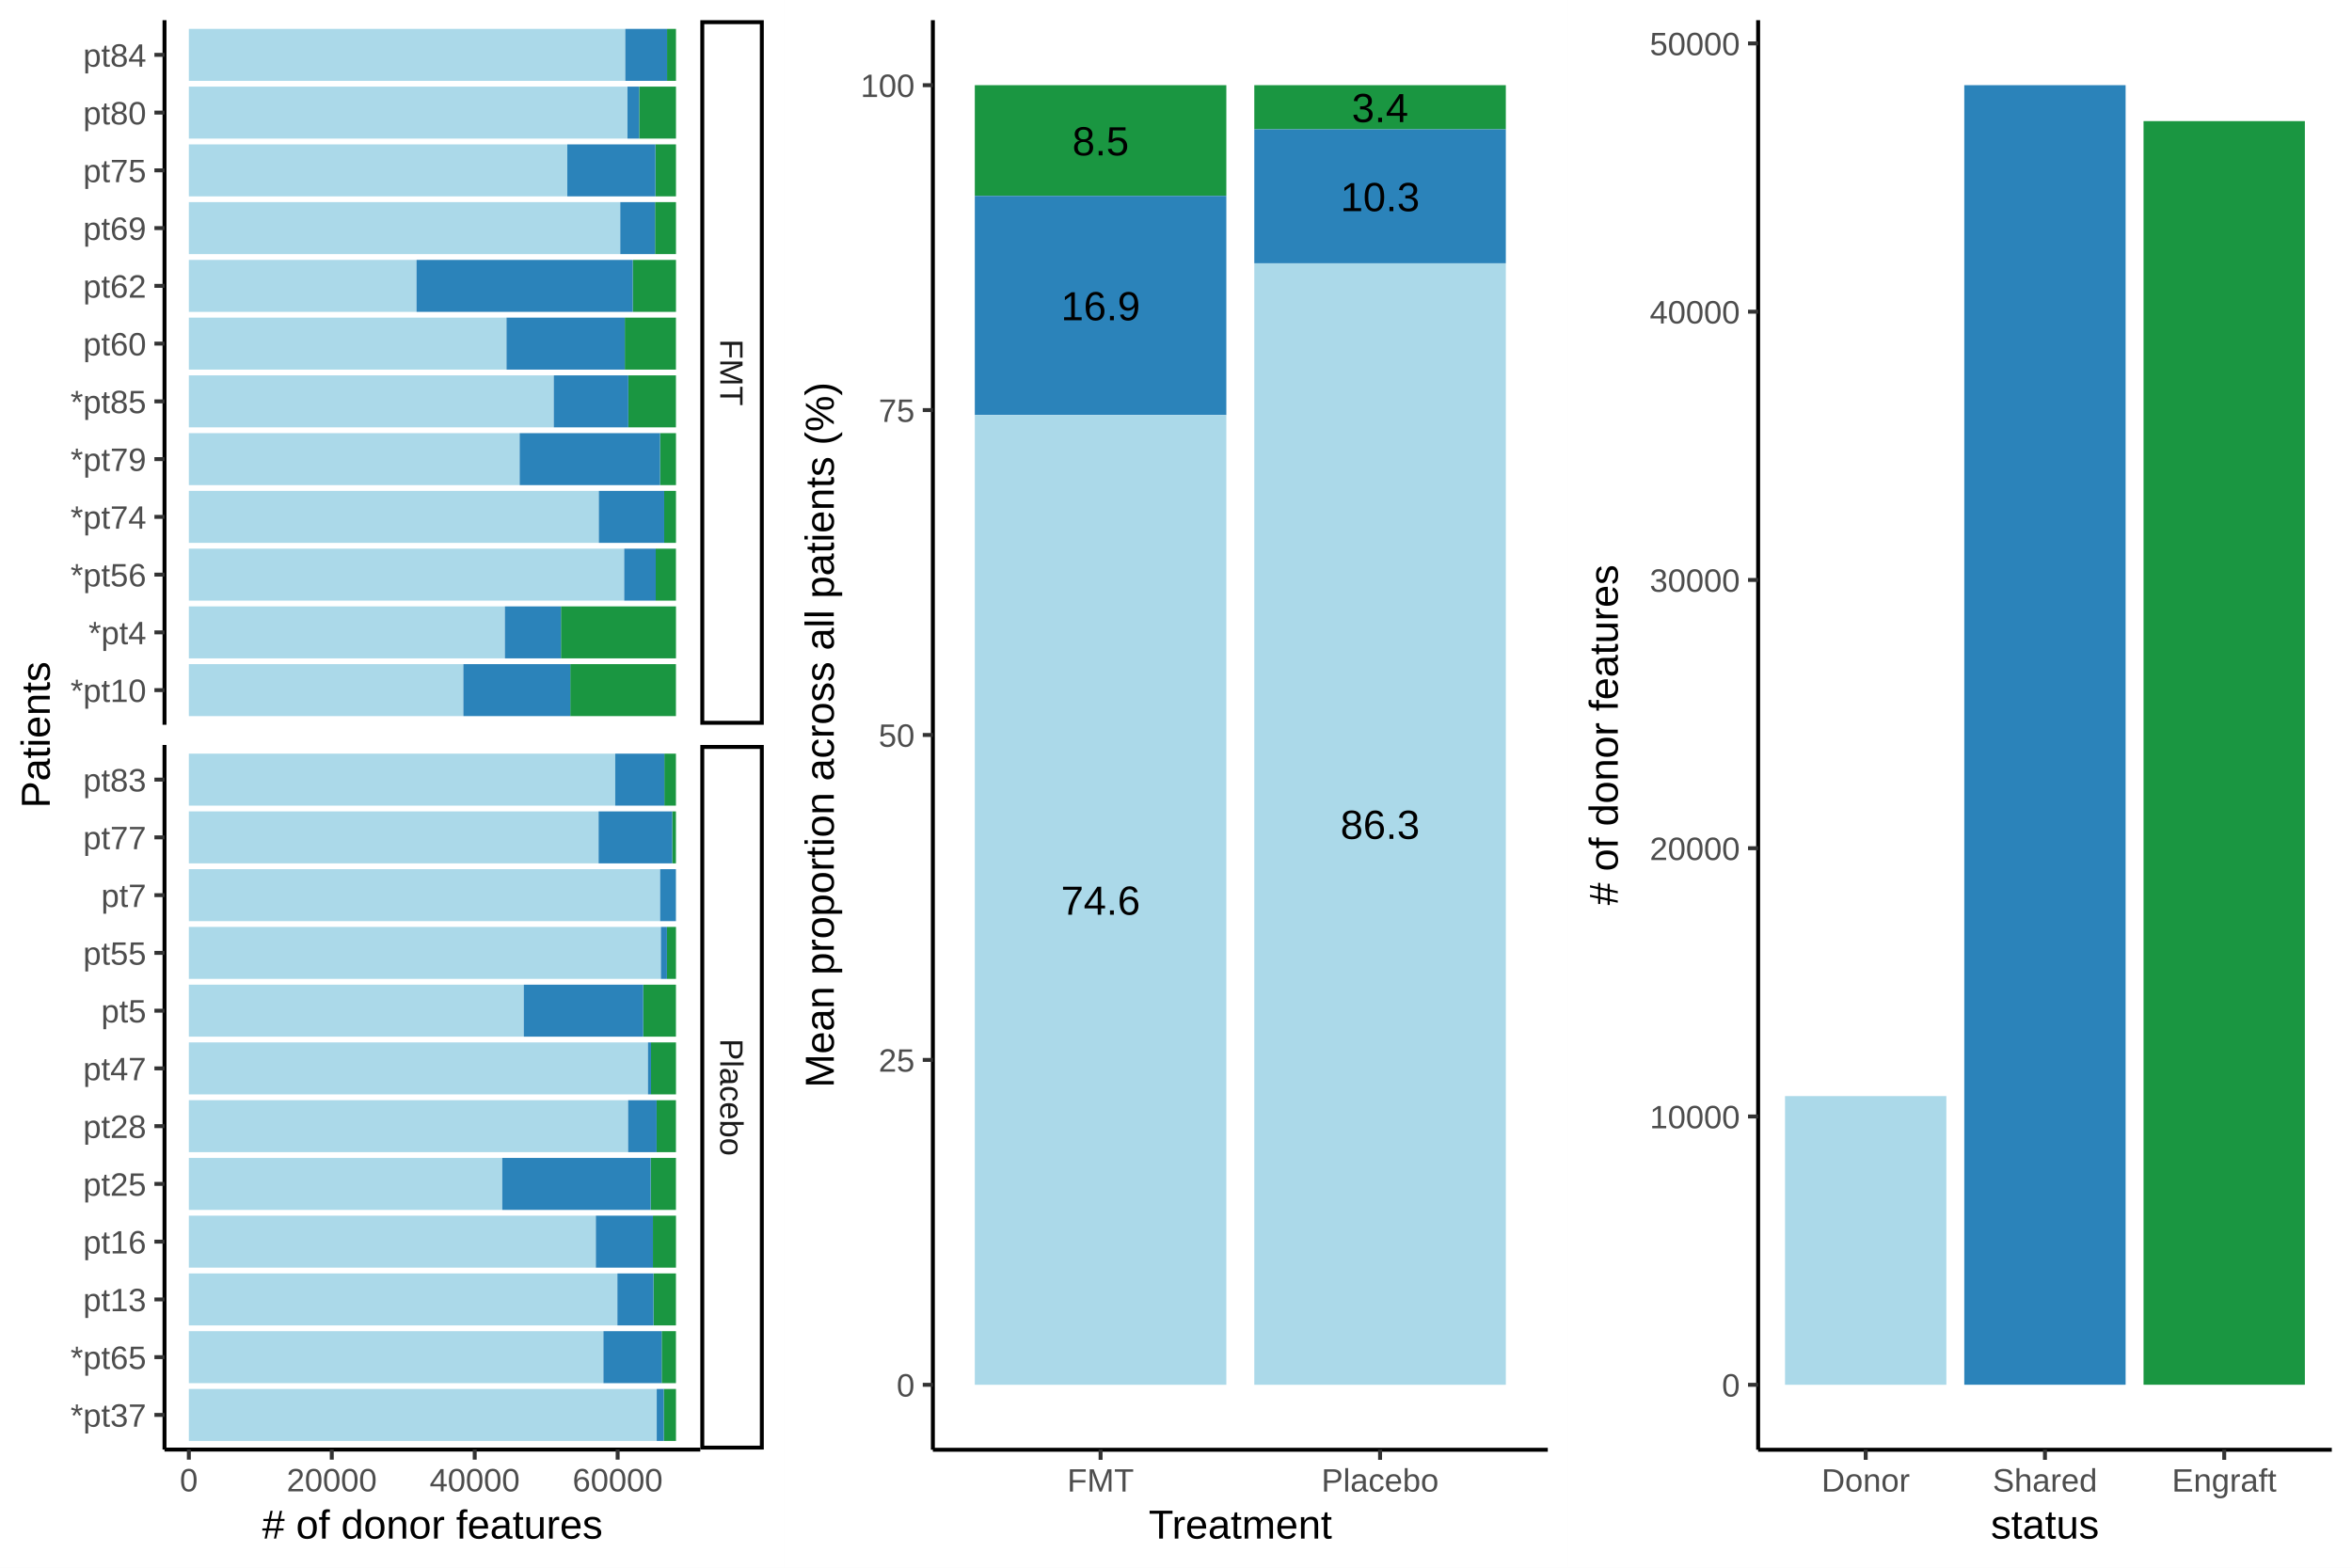
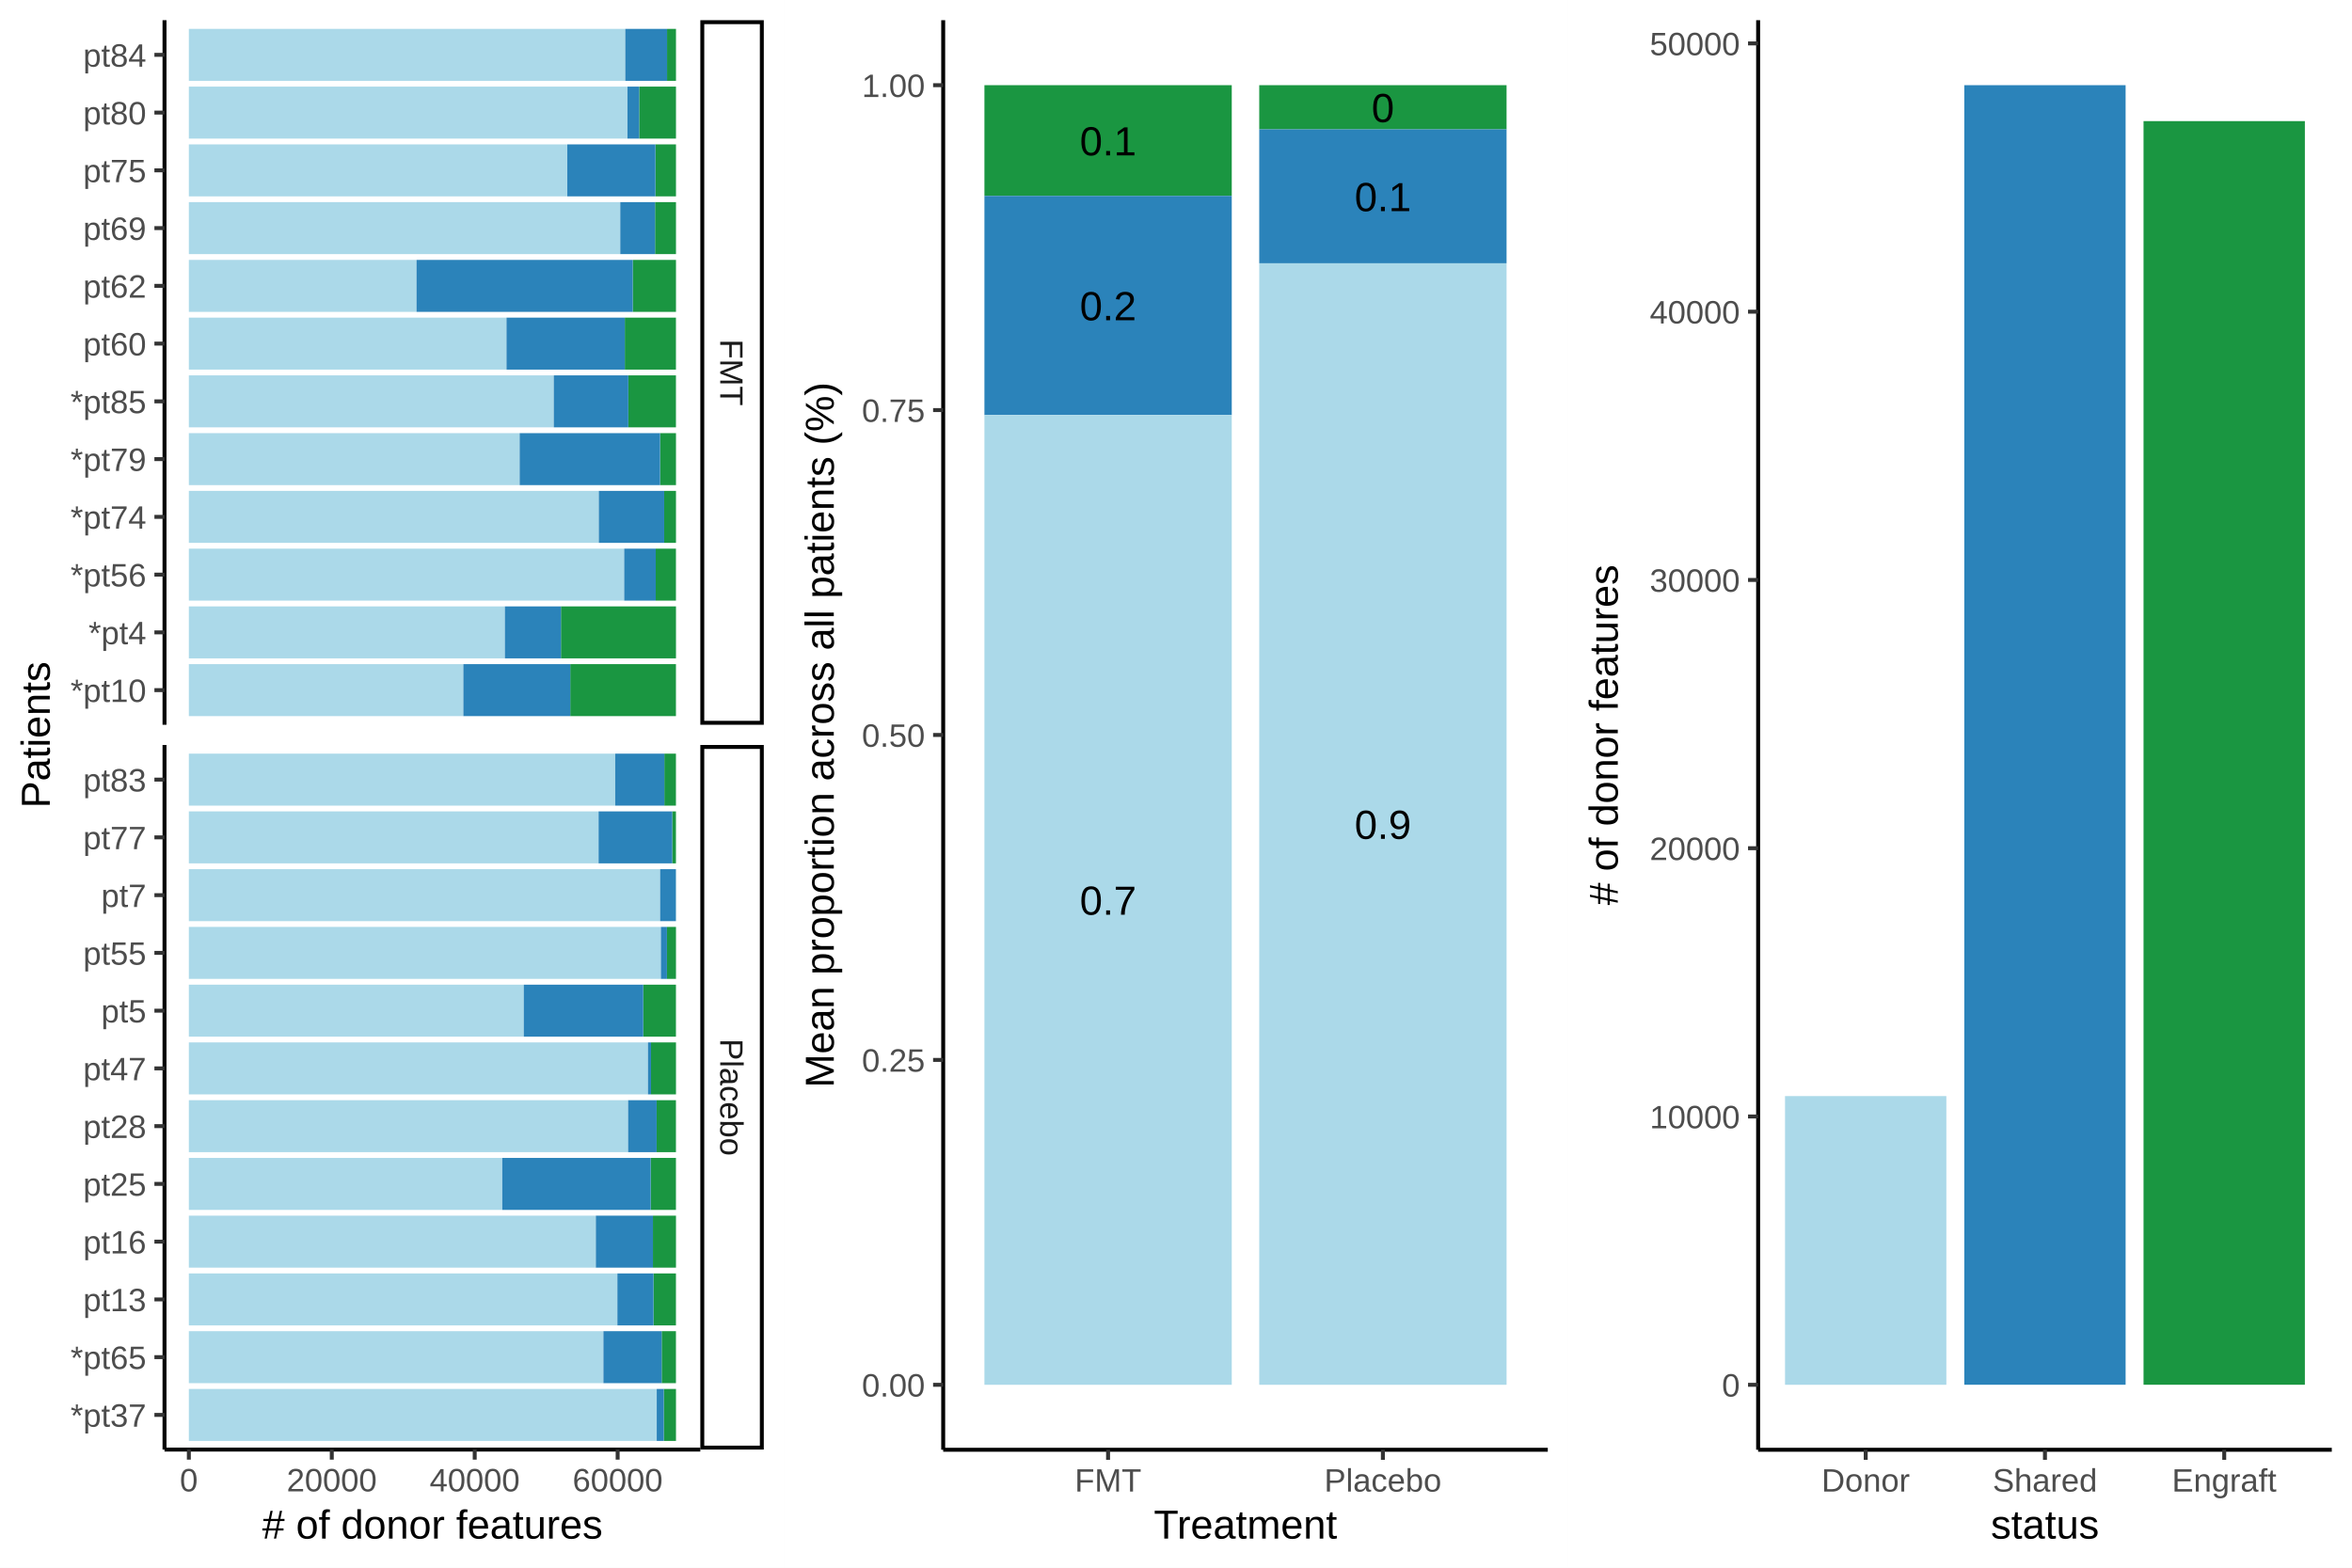
<svg xmlns="http://www.w3.org/2000/svg" class="svglite" width="637.80pt" height="425.20pt" viewBox="0 0 637.80 425.20">
  <defs>
    <style type="text/css">
    .svglite line, .svglite polyline, .svglite polygon, .svglite path, .svglite rect, .svglite circle {
      fill: none;
      stroke: #000000;
      stroke-linecap: round;
      stroke-linejoin: round;
      stroke-miterlimit: 10.00;
    }
    .svglite text {
      white-space: pre;
    }
  </style>
  </defs>
  <rect width="100%" height="100%" style="stroke: none; fill: none;" />
  <defs>
    <clipPath id="cpMC4wMHw2MzcuODB8MC4wMHw0MjUuMjA=">
      <rect x="0.00" y="0.00" width="637.80" height="425.20" />
    </clipPath>
  </defs>
  <g clip-path="url(#cpMC4wMHw2MzcuODB8MC4wMHw0MjUuMjA=)">
</g>
  <defs>
    <clipPath id="cpMC4wMHwyMTIuNjB8MC4wMHw0MjUuMjA=">
      <rect x="0.00" y="0.00" width="212.60" height="425.20" />
    </clipPath>
  </defs>
  <g clip-path="url(#cpMC4wMHwyMTIuNjB8MC4wMHw0MjUuMjA=)">
    <rect x="0.00" y="0.00" width="212.60" height="425.20" style="stroke-width: 1.07; stroke: #FFFFFF; fill: #FFFFFF;" />
  </g>
  <g clip-path="url(#cpMC4wMHw2MzcuODB8MC4wMHw0MjUuMjA=)">
</g>
  <defs>
    <clipPath id="cpNDQuNjF8MTg5LjkxfDUuNDh8MTk2LjU4">
      <rect x="44.61" y="5.48" width="145.30" height="191.10" />
    </clipPath>
  </defs>
  <g clip-path="url(#cpNDQuNjF8MTg5LjkxfDUuNDh8MTk2LjU4)">
    <rect x="44.61" y="5.48" width="145.30" height="191.10" style="stroke-width: 1.07; stroke: none; fill: #FFFFFF;" />
    <rect x="51.21" y="180.13" width="74.44" height="14.10" style="stroke-width: 1.07; stroke: none; stroke-linecap: butt; stroke-linejoin: miter; fill: #ABD9E9;" />
    <rect x="154.64" y="180.13" width="28.66" height="14.10" style="stroke-width: 1.07; stroke: none; stroke-linecap: butt; stroke-linejoin: miter; fill: #1A9641;" />
    <rect x="125.65" y="180.13" width="29.00" height="14.10" style="stroke-width: 1.07; stroke: none; stroke-linecap: butt; stroke-linejoin: miter; fill: #2B83BA;" />
    <rect x="51.21" y="164.47" width="85.70" height="14.10" style="stroke-width: 1.07; stroke: none; stroke-linecap: butt; stroke-linejoin: miter; fill: #ABD9E9;" />
    <rect x="152.11" y="164.47" width="31.20" height="14.10" style="stroke-width: 1.07; stroke: none; stroke-linecap: butt; stroke-linejoin: miter; fill: #1A9641;" />
    <rect x="136.91" y="164.47" width="15.20" height="14.10" style="stroke-width: 1.07; stroke: none; stroke-linecap: butt; stroke-linejoin: miter; fill: #2B83BA;" />
    <rect x="51.21" y="148.81" width="118.06" height="14.10" style="stroke-width: 1.07; stroke: none; stroke-linecap: butt; stroke-linejoin: miter; fill: #ABD9E9;" />
    <rect x="177.82" y="148.81" width="5.48" height="14.10" style="stroke-width: 1.07; stroke: none; stroke-linecap: butt; stroke-linejoin: miter; fill: #1A9641;" />
    <rect x="169.27" y="148.81" width="8.55" height="14.10" style="stroke-width: 1.07; stroke: none; stroke-linecap: butt; stroke-linejoin: miter; fill: #2B83BA;" />
    <rect x="51.21" y="86.15" width="86.14" height="14.10" style="stroke-width: 1.07; stroke: none; stroke-linecap: butt; stroke-linejoin: miter; fill: #ABD9E9;" />
    <rect x="169.43" y="86.15" width="13.87" height="14.10" style="stroke-width: 1.07; stroke: none; stroke-linecap: butt; stroke-linejoin: miter; fill: #1A9641;" />
    <rect x="137.35" y="86.15" width="32.08" height="14.10" style="stroke-width: 1.07; stroke: none; stroke-linecap: butt; stroke-linejoin: miter; fill: #2B83BA;" />
    <rect x="51.21" y="70.49" width="61.74" height="14.10" style="stroke-width: 1.07; stroke: none; stroke-linecap: butt; stroke-linejoin: miter; fill: #ABD9E9;" />
    <rect x="171.59" y="70.49" width="11.72" height="14.10" style="stroke-width: 1.07; stroke: none; stroke-linecap: butt; stroke-linejoin: miter; fill: #1A9641;" />
    <rect x="112.95" y="70.49" width="58.64" height="14.10" style="stroke-width: 1.07; stroke: none; stroke-linecap: butt; stroke-linejoin: miter; fill: #2B83BA;" />
    <rect x="51.21" y="54.82" width="116.99" height="14.10" style="stroke-width: 1.07; stroke: none; stroke-linecap: butt; stroke-linejoin: miter; fill: #ABD9E9;" />
    <rect x="177.63" y="54.82" width="5.68" height="14.10" style="stroke-width: 1.07; stroke: none; stroke-linecap: butt; stroke-linejoin: miter; fill: #1A9641;" />
    <rect x="168.20" y="54.82" width="9.43" height="14.10" style="stroke-width: 1.07; stroke: none; stroke-linecap: butt; stroke-linejoin: miter; fill: #2B83BA;" />
    <rect x="51.21" y="133.14" width="111.16" height="14.10" style="stroke-width: 1.07; stroke: none; stroke-linecap: butt; stroke-linejoin: miter; fill: #ABD9E9;" />
    <rect x="180.11" y="133.14" width="3.20" height="14.10" style="stroke-width: 1.07; stroke: none; stroke-linecap: butt; stroke-linejoin: miter; fill: #1A9641;" />
    <rect x="162.38" y="133.14" width="17.73" height="14.10" style="stroke-width: 1.07; stroke: none; stroke-linecap: butt; stroke-linejoin: miter; fill: #2B83BA;" />
    <rect x="51.21" y="39.16" width="102.63" height="14.10" style="stroke-width: 1.07; stroke: none; stroke-linecap: butt; stroke-linejoin: miter; fill: #ABD9E9;" />
    <rect x="177.73" y="39.16" width="5.58" height="14.10" style="stroke-width: 1.07; stroke: none; stroke-linecap: butt; stroke-linejoin: miter; fill: #1A9641;" />
    <rect x="153.84" y="39.16" width="23.89" height="14.10" style="stroke-width: 1.07; stroke: none; stroke-linecap: butt; stroke-linejoin: miter; fill: #2B83BA;" />
    <rect x="51.21" y="117.48" width="89.71" height="14.10" style="stroke-width: 1.07; stroke: none; stroke-linecap: butt; stroke-linejoin: miter; fill: #ABD9E9;" />
    <rect x="179.00" y="117.48" width="4.31" height="14.10" style="stroke-width: 1.07; stroke: none; stroke-linecap: butt; stroke-linejoin: miter; fill: #1A9641;" />
    <rect x="140.92" y="117.48" width="38.07" height="14.10" style="stroke-width: 1.07; stroke: none; stroke-linecap: butt; stroke-linejoin: miter; fill: #2B83BA;" />
    <rect x="51.21" y="23.49" width="118.94" height="14.10" style="stroke-width: 1.07; stroke: none; stroke-linecap: butt; stroke-linejoin: miter; fill: #ABD9E9;" />
    <rect x="173.33" y="23.49" width="9.98" height="14.10" style="stroke-width: 1.07; stroke: none; stroke-linecap: butt; stroke-linejoin: miter; fill: #1A9641;" />
    <rect x="170.15" y="23.49" width="3.17" height="14.10" style="stroke-width: 1.07; stroke: none; stroke-linecap: butt; stroke-linejoin: miter; fill: #2B83BA;" />
    <rect x="51.21" y="7.83" width="118.35" height="14.10" style="stroke-width: 1.07; stroke: none; stroke-linecap: butt; stroke-linejoin: miter; fill: #ABD9E9;" />
    <rect x="180.89" y="7.83" width="2.42" height="14.10" style="stroke-width: 1.07; stroke: none; stroke-linecap: butt; stroke-linejoin: miter; fill: #1A9641;" />
    <rect x="169.56" y="7.83" width="11.33" height="14.10" style="stroke-width: 1.07; stroke: none; stroke-linecap: butt; stroke-linejoin: miter; fill: #2B83BA;" />
    <rect x="51.21" y="101.81" width="98.96" height="14.10" style="stroke-width: 1.07; stroke: none; stroke-linecap: butt; stroke-linejoin: miter; fill: #ABD9E9;" />
    <rect x="170.38" y="101.81" width="12.92" height="14.10" style="stroke-width: 1.07; stroke: none; stroke-linecap: butt; stroke-linejoin: miter; fill: #1A9641;" />
    <rect x="150.17" y="101.81" width="20.21" height="14.10" style="stroke-width: 1.07; stroke: none; stroke-linecap: butt; stroke-linejoin: miter; fill: #2B83BA;" />
  </g>
  <g clip-path="url(#cpMC4wMHw2MzcuODB8MC4wMHw0MjUuMjA=)">
</g>
  <defs>
    <clipPath id="cpNDQuNjF8MTg5LjkxfDIwMi4wNnwzOTMuMTY=">
      <rect x="44.61" y="202.06" width="145.30" height="191.10" />
    </clipPath>
  </defs>
  <g clip-path="url(#cpNDQuNjF8MTg5LjkxfDIwMi4wNnwzOTMuMTY=)">
    <rect x="44.61" y="202.06" width="145.30" height="191.10" style="stroke-width: 1.07; stroke: none; fill: #FFFFFF;" />
    <rect x="51.21" y="345.39" width="116.21" height="14.10" style="stroke-width: 1.07; stroke: none; stroke-linecap: butt; stroke-linejoin: miter; fill: #ABD9E9;" />
    <rect x="177.21" y="345.39" width="6.09" height="14.10" style="stroke-width: 1.07; stroke: none; stroke-linecap: butt; stroke-linejoin: miter; fill: #1A9641;" />
    <rect x="167.42" y="345.39" width="9.79" height="14.10" style="stroke-width: 1.07; stroke: none; stroke-linecap: butt; stroke-linejoin: miter; fill: #2B83BA;" />
    <rect x="51.21" y="329.72" width="110.37" height="14.10" style="stroke-width: 1.07; stroke: none; stroke-linecap: butt; stroke-linejoin: miter; fill: #ABD9E9;" />
    <rect x="177.06" y="329.72" width="6.25" height="14.10" style="stroke-width: 1.07; stroke: none; stroke-linecap: butt; stroke-linejoin: miter; fill: #1A9641;" />
    <rect x="161.58" y="329.72" width="15.48" height="14.10" style="stroke-width: 1.07; stroke: none; stroke-linecap: butt; stroke-linejoin: miter; fill: #2B83BA;" />
    <rect x="51.21" y="314.06" width="84.99" height="14.10" style="stroke-width: 1.07; stroke: none; stroke-linecap: butt; stroke-linejoin: miter; fill: #ABD9E9;" />
    <rect x="176.45" y="314.06" width="6.85" height="14.10" style="stroke-width: 1.07; stroke: none; stroke-linecap: butt; stroke-linejoin: miter; fill: #1A9641;" />
    <rect x="136.20" y="314.06" width="40.25" height="14.10" style="stroke-width: 1.07; stroke: none; stroke-linecap: butt; stroke-linejoin: miter; fill: #2B83BA;" />
    <rect x="51.21" y="298.40" width="119.12" height="14.10" style="stroke-width: 1.07; stroke: none; stroke-linecap: butt; stroke-linejoin: miter; fill: #ABD9E9;" />
    <rect x="178.06" y="298.40" width="5.24" height="14.10" style="stroke-width: 1.07; stroke: none; stroke-linecap: butt; stroke-linejoin: miter; fill: #1A9641;" />
    <rect x="170.33" y="298.40" width="7.73" height="14.10" style="stroke-width: 1.07; stroke: none; stroke-linecap: butt; stroke-linejoin: miter; fill: #2B83BA;" />
    <rect x="51.21" y="376.72" width="126.88" height="14.10" style="stroke-width: 1.07; stroke: none; stroke-linecap: butt; stroke-linejoin: miter; fill: #ABD9E9;" />
    <rect x="180.00" y="376.72" width="3.31" height="14.10" style="stroke-width: 1.07; stroke: none; stroke-linecap: butt; stroke-linejoin: miter; fill: #1A9641;" />
    <rect x="178.09" y="376.72" width="1.91" height="14.10" style="stroke-width: 1.07; stroke: none; stroke-linecap: butt; stroke-linejoin: miter; fill: #2B83BA;" />
    <rect x="51.21" y="282.73" width="124.50" height="14.10" style="stroke-width: 1.07; stroke: none; stroke-linecap: butt; stroke-linejoin: miter; fill: #ABD9E9;" />
    <rect x="176.54" y="282.73" width="6.77" height="14.10" style="stroke-width: 1.07; stroke: none; stroke-linecap: butt; stroke-linejoin: miter; fill: #1A9641;" />
    <rect x="175.71" y="282.73" width="0.83" height="14.10" style="stroke-width: 1.07; stroke: none; stroke-linecap: butt; stroke-linejoin: miter; fill: #2B83BA;" />
    <rect x="51.21" y="267.07" width="90.82" height="14.10" style="stroke-width: 1.07; stroke: none; stroke-linecap: butt; stroke-linejoin: miter; fill: #ABD9E9;" />
    <rect x="174.43" y="267.07" width="8.87" height="14.10" style="stroke-width: 1.07; stroke: none; stroke-linecap: butt; stroke-linejoin: miter; fill: #1A9641;" />
    <rect x="142.03" y="267.07" width="32.40" height="14.10" style="stroke-width: 1.07; stroke: none; stroke-linecap: butt; stroke-linejoin: miter; fill: #2B83BA;" />
    <rect x="51.21" y="251.40" width="128.01" height="14.10" style="stroke-width: 1.07; stroke: none; stroke-linecap: butt; stroke-linejoin: miter; fill: #ABD9E9;" />
    <rect x="180.86" y="251.40" width="2.45" height="14.10" style="stroke-width: 1.07; stroke: none; stroke-linecap: butt; stroke-linejoin: miter; fill: #1A9641;" />
    <rect x="179.22" y="251.40" width="1.64" height="14.10" style="stroke-width: 1.07; stroke: none; stroke-linecap: butt; stroke-linejoin: miter; fill: #2B83BA;" />
    <rect x="51.21" y="361.05" width="112.42" height="14.10" style="stroke-width: 1.07; stroke: none; stroke-linecap: butt; stroke-linejoin: miter; fill: #ABD9E9;" />
    <rect x="179.43" y="361.05" width="3.87" height="14.10" style="stroke-width: 1.07; stroke: none; stroke-linecap: butt; stroke-linejoin: miter; fill: #1A9641;" />
    <rect x="163.63" y="361.05" width="15.80" height="14.10" style="stroke-width: 1.07; stroke: none; stroke-linecap: butt; stroke-linejoin: miter; fill: #2B83BA;" />
    <rect x="51.21" y="235.74" width="127.80" height="14.10" style="stroke-width: 1.07; stroke: none; stroke-linecap: butt; stroke-linejoin: miter; fill: #ABD9E9;" />
    <rect x="183.30" y="235.74" width="0.01" height="14.10" style="stroke-width: 1.07; stroke: none; stroke-linecap: butt; stroke-linejoin: miter; fill: #1A9641;" />
    <rect x="179.01" y="235.74" width="4.28" height="14.10" style="stroke-width: 1.07; stroke: none; stroke-linecap: butt; stroke-linejoin: miter; fill: #2B83BA;" />
    <rect x="51.21" y="220.07" width="111.11" height="14.10" style="stroke-width: 1.07; stroke: none; stroke-linecap: butt; stroke-linejoin: miter; fill: #ABD9E9;" />
    <rect x="182.29" y="220.07" width="1.01" height="14.10" style="stroke-width: 1.07; stroke: none; stroke-linecap: butt; stroke-linejoin: miter; fill: #1A9641;" />
    <rect x="162.32" y="220.07" width="19.97" height="14.10" style="stroke-width: 1.07; stroke: none; stroke-linecap: butt; stroke-linejoin: miter; fill: #2B83BA;" />
    <rect x="51.21" y="204.41" width="115.62" height="14.10" style="stroke-width: 1.07; stroke: none; stroke-linecap: butt; stroke-linejoin: miter; fill: #ABD9E9;" />
    <rect x="180.15" y="204.41" width="3.15" height="14.10" style="stroke-width: 1.07; stroke: none; stroke-linecap: butt; stroke-linejoin: miter; fill: #1A9641;" />
    <rect x="166.83" y="204.41" width="13.33" height="14.10" style="stroke-width: 1.07; stroke: none; stroke-linecap: butt; stroke-linejoin: miter; fill: #2B83BA;" />
  </g>
  <g clip-path="url(#cpMC4wMHw2MzcuODB8MC4wMHw0MjUuMjA=)">
</g>
  <defs>
    <clipPath id="cpMTg5LjkxfDIwNy4xMnw1LjQ4fDE5Ni41OA==">
      <rect x="189.91" y="5.48" width="17.21" height="191.10" />
    </clipPath>
  </defs>
  <g clip-path="url(#cpMTg5LjkxfDIwNy4xMnw1LjQ4fDE5Ni41OA==)">
    <rect x="189.91" y="5.48" width="17.21" height="191.10" style="stroke-width: 2.13; fill: #FFFFFF;" />
    <text transform="translate(195.31,101.03) rotate(90)" text-anchor="middle" style="font-size: 8.80px;fill: #1A1A1A; font-family: &quot;Liberation Sans&quot;;" textLength="18.02px" lengthAdjust="spacingAndGlyphs">FMT</text>
  </g>
  <g clip-path="url(#cpMC4wMHw2MzcuODB8MC4wMHw0MjUuMjA=)">
</g>
  <defs>
    <clipPath id="cpMTg5LjkxfDIwNy4xMnwyMDIuMDZ8MzkzLjE2">
      <rect x="189.91" y="202.06" width="17.21" height="191.10" />
    </clipPath>
  </defs>
  <g clip-path="url(#cpMTg5LjkxfDIwNy4xMnwyMDIuMDZ8MzkzLjE2)">
    <rect x="189.91" y="202.06" width="17.21" height="191.10" style="stroke-width: 2.13; fill: #FFFFFF;" />
    <text transform="translate(195.31,297.61) rotate(90)" text-anchor="middle" style="font-size: 8.80px;fill: #1A1A1A; font-family: &quot;Liberation Sans&quot;;" textLength="34.37px" lengthAdjust="spacingAndGlyphs">Placebo</text>
  </g>
  <g clip-path="url(#cpMC4wMHw2MzcuODB8MC4wMHw0MjUuMjA=)">
    <polyline points="44.61,393.16 189.91,393.16 " style="stroke-width: 1.07; stroke-linecap: butt;" />
    <polyline points="51.21,395.90 51.21,393.16 " style="stroke-width: 1.07; stroke: #333333; stroke-linecap: butt;" />
    <polyline points="89.97,395.90 89.97,393.16 " style="stroke-width: 1.07; stroke: #333333; stroke-linecap: butt;" />
    <polyline points="128.73,395.90 128.73,393.16 " style="stroke-width: 1.07; stroke: #333333; stroke-linecap: butt;" />
    <polyline points="167.49,395.90 167.49,393.16 " style="stroke-width: 1.07; stroke: #333333; stroke-linecap: butt;" />
    <text x="51.21" y="404.51" text-anchor="middle" style="font-size: 8.80px;fill: #4D4D4D; font-family: &quot;Liberation Sans&quot;;" textLength="5.59px" lengthAdjust="spacingAndGlyphs">0</text>
    <text x="89.97" y="404.51" text-anchor="middle" style="font-size: 8.80px;fill: #4D4D4D; font-family: &quot;Liberation Sans&quot;;" textLength="27.97px" lengthAdjust="spacingAndGlyphs">20000</text>
    <text x="128.73" y="404.51" text-anchor="middle" style="font-size: 8.80px;fill: #4D4D4D; font-family: &quot;Liberation Sans&quot;;" textLength="27.97px" lengthAdjust="spacingAndGlyphs">40000</text>
    <text x="167.49" y="404.51" text-anchor="middle" style="font-size: 8.80px;fill: #4D4D4D; font-family: &quot;Liberation Sans&quot;;" textLength="27.97px" lengthAdjust="spacingAndGlyphs">60000</text>
    <polyline points="44.61,196.58 44.61,5.48 " style="stroke-width: 1.07; stroke-linecap: butt;" />
    <text x="39.67" y="190.39" text-anchor="end" style="font-size: 8.80px;fill: #4D4D4D; font-family: &quot;Liberation Sans&quot;;" textLength="24.62px" lengthAdjust="spacingAndGlyphs">*pt10</text>
    <text x="39.67" y="174.73" text-anchor="end" style="font-size: 8.80px;fill: #4D4D4D; font-family: &quot;Liberation Sans&quot;;" textLength="19.03px" lengthAdjust="spacingAndGlyphs">*pt4</text>
    <text x="39.67" y="159.06" text-anchor="end" style="font-size: 8.80px;fill: #4D4D4D; font-family: &quot;Liberation Sans&quot;;" textLength="24.62px" lengthAdjust="spacingAndGlyphs">*pt56</text>
    <text x="39.67" y="143.40" text-anchor="end" style="font-size: 8.80px;fill: #4D4D4D; font-family: &quot;Liberation Sans&quot;;" textLength="24.62px" lengthAdjust="spacingAndGlyphs">*pt74</text>
    <text x="39.67" y="127.73" text-anchor="end" style="font-size: 8.80px;fill: #4D4D4D; font-family: &quot;Liberation Sans&quot;;" textLength="24.62px" lengthAdjust="spacingAndGlyphs">*pt79</text>
    <text x="39.67" y="112.07" text-anchor="end" style="font-size: 8.80px;fill: #4D4D4D; font-family: &quot;Liberation Sans&quot;;" textLength="24.62px" lengthAdjust="spacingAndGlyphs">*pt85</text>
    <text x="39.67" y="96.41" text-anchor="end" style="font-size: 8.80px;fill: #4D4D4D; font-family: &quot;Liberation Sans&quot;;" textLength="20.22px" lengthAdjust="spacingAndGlyphs">pt60</text>
    <text x="39.67" y="80.74" text-anchor="end" style="font-size: 8.80px;fill: #4D4D4D; font-family: &quot;Liberation Sans&quot;;" textLength="20.22px" lengthAdjust="spacingAndGlyphs">pt62</text>
    <text x="39.67" y="65.08" text-anchor="end" style="font-size: 8.80px;fill: #4D4D4D; font-family: &quot;Liberation Sans&quot;;" textLength="20.22px" lengthAdjust="spacingAndGlyphs">pt69</text>
    <text x="39.67" y="49.41" text-anchor="end" style="font-size: 8.80px;fill: #4D4D4D; font-family: &quot;Liberation Sans&quot;;" textLength="20.22px" lengthAdjust="spacingAndGlyphs">pt75</text>
    <text x="39.67" y="33.75" text-anchor="end" style="font-size: 8.80px;fill: #4D4D4D; font-family: &quot;Liberation Sans&quot;;" textLength="20.22px" lengthAdjust="spacingAndGlyphs">pt80</text>
    <text x="39.67" y="18.09" text-anchor="end" style="font-size: 8.80px;fill: #4D4D4D; font-family: &quot;Liberation Sans&quot;;" textLength="20.22px" lengthAdjust="spacingAndGlyphs">pt84</text>
    <polyline points="41.87,187.18 44.61,187.18 " style="stroke-width: 1.07; stroke: #333333; stroke-linecap: butt;" />
    <polyline points="41.87,171.52 44.61,171.52 " style="stroke-width: 1.07; stroke: #333333; stroke-linecap: butt;" />
    <polyline points="41.87,155.85 44.61,155.85 " style="stroke-width: 1.07; stroke: #333333; stroke-linecap: butt;" />
    <polyline points="41.87,140.19 44.61,140.19 " style="stroke-width: 1.07; stroke: #333333; stroke-linecap: butt;" />
    <polyline points="41.87,124.53 44.61,124.53 " style="stroke-width: 1.07; stroke: #333333; stroke-linecap: butt;" />
    <polyline points="41.87,108.86 44.61,108.86 " style="stroke-width: 1.07; stroke: #333333; stroke-linecap: butt;" />
    <polyline points="41.87,93.20 44.61,93.20 " style="stroke-width: 1.07; stroke: #333333; stroke-linecap: butt;" />
    <polyline points="41.87,77.53 44.61,77.53 " style="stroke-width: 1.07; stroke: #333333; stroke-linecap: butt;" />
    <polyline points="41.87,61.87 44.61,61.87 " style="stroke-width: 1.07; stroke: #333333; stroke-linecap: butt;" />
    <polyline points="41.87,46.21 44.61,46.21 " style="stroke-width: 1.07; stroke: #333333; stroke-linecap: butt;" />
    <polyline points="41.87,30.54 44.61,30.54 " style="stroke-width: 1.07; stroke: #333333; stroke-linecap: butt;" />
    <polyline points="41.87,14.88 44.61,14.88 " style="stroke-width: 1.07; stroke: #333333; stroke-linecap: butt;" />
    <polyline points="44.61,393.16 44.61,202.06 " style="stroke-width: 1.07; stroke-linecap: butt;" />
    <text x="39.67" y="386.97" text-anchor="end" style="font-size: 8.80px;fill: #4D4D4D; font-family: &quot;Liberation Sans&quot;;" textLength="24.62px" lengthAdjust="spacingAndGlyphs">*pt37</text>
    <text x="39.67" y="371.31" text-anchor="end" style="font-size: 8.80px;fill: #4D4D4D; font-family: &quot;Liberation Sans&quot;;" textLength="24.62px" lengthAdjust="spacingAndGlyphs">*pt65</text>
    <text x="39.67" y="355.64" text-anchor="end" style="font-size: 8.80px;fill: #4D4D4D; font-family: &quot;Liberation Sans&quot;;" textLength="20.22px" lengthAdjust="spacingAndGlyphs">pt13</text>
    <text x="39.67" y="339.98" text-anchor="end" style="font-size: 8.80px;fill: #4D4D4D; font-family: &quot;Liberation Sans&quot;;" textLength="20.22px" lengthAdjust="spacingAndGlyphs">pt16</text>
    <text x="39.67" y="324.32" text-anchor="end" style="font-size: 8.80px;fill: #4D4D4D; font-family: &quot;Liberation Sans&quot;;" textLength="20.22px" lengthAdjust="spacingAndGlyphs">pt25</text>
    <text x="39.67" y="308.65" text-anchor="end" style="font-size: 8.80px;fill: #4D4D4D; font-family: &quot;Liberation Sans&quot;;" textLength="20.22px" lengthAdjust="spacingAndGlyphs">pt28</text>
    <text x="39.67" y="292.99" text-anchor="end" style="font-size: 8.80px;fill: #4D4D4D; font-family: &quot;Liberation Sans&quot;;" textLength="20.22px" lengthAdjust="spacingAndGlyphs">pt47</text>
    <text x="39.67" y="277.32" text-anchor="end" style="font-size: 8.80px;fill: #4D4D4D; font-family: &quot;Liberation Sans&quot;;" textLength="14.63px" lengthAdjust="spacingAndGlyphs">pt5</text>
    <text x="39.67" y="261.66" text-anchor="end" style="font-size: 8.80px;fill: #4D4D4D; font-family: &quot;Liberation Sans&quot;;" textLength="20.22px" lengthAdjust="spacingAndGlyphs">pt55</text>
    <text x="39.67" y="246.00" text-anchor="end" style="font-size: 8.80px;fill: #4D4D4D; font-family: &quot;Liberation Sans&quot;;" textLength="14.63px" lengthAdjust="spacingAndGlyphs">pt7</text>
    <text x="39.67" y="230.33" text-anchor="end" style="font-size: 8.80px;fill: #4D4D4D; font-family: &quot;Liberation Sans&quot;;" textLength="20.22px" lengthAdjust="spacingAndGlyphs">pt77</text>
    <text x="39.67" y="214.67" text-anchor="end" style="font-size: 8.80px;fill: #4D4D4D; font-family: &quot;Liberation Sans&quot;;" textLength="20.22px" lengthAdjust="spacingAndGlyphs">pt83</text>
    <polyline points="41.87,383.76 44.61,383.76 " style="stroke-width: 1.07; stroke: #333333; stroke-linecap: butt;" />
    <polyline points="41.87,368.10 44.61,368.10 " style="stroke-width: 1.07; stroke: #333333; stroke-linecap: butt;" />
    <polyline points="41.87,352.44 44.61,352.44 " style="stroke-width: 1.07; stroke: #333333; stroke-linecap: butt;" />
    <polyline points="41.87,336.77 44.61,336.77 " style="stroke-width: 1.07; stroke: #333333; stroke-linecap: butt;" />
    <polyline points="41.87,321.11 44.61,321.11 " style="stroke-width: 1.07; stroke: #333333; stroke-linecap: butt;" />
    <polyline points="41.87,305.44 44.61,305.44 " style="stroke-width: 1.07; stroke: #333333; stroke-linecap: butt;" />
    <polyline points="41.87,289.78 44.61,289.78 " style="stroke-width: 1.07; stroke: #333333; stroke-linecap: butt;" />
    <polyline points="41.87,274.12 44.61,274.12 " style="stroke-width: 1.07; stroke: #333333; stroke-linecap: butt;" />
    <polyline points="41.87,258.45 44.61,258.45 " style="stroke-width: 1.07; stroke: #333333; stroke-linecap: butt;" />
    <polyline points="41.87,242.79 44.61,242.79 " style="stroke-width: 1.07; stroke: #333333; stroke-linecap: butt;" />
    <polyline points="41.87,227.12 44.61,227.12 " style="stroke-width: 1.07; stroke: #333333; stroke-linecap: butt;" />
    <polyline points="41.87,211.46 44.61,211.46 " style="stroke-width: 1.07; stroke: #333333; stroke-linecap: butt;" />
    <text x="117.26" y="417.30" text-anchor="middle" style="font-size: 11.00px; font-family: &quot;Liberation Sans&quot;;" textLength="107.70px" lengthAdjust="spacingAndGlyphs"># of donor features</text>
    <text transform="translate(13.50,199.32) rotate(-90)" text-anchor="middle" style="font-size: 11.00px; font-family: &quot;Liberation Sans&quot;;" textLength="44.03px" lengthAdjust="spacingAndGlyphs">Patients</text>
  </g>
  <defs>
    <clipPath id="cpMjEyLjYwfDQyNS4yMHwwLjAwfDQyNS4yMA==">
      <rect x="212.60" y="0.00" width="212.60" height="425.20" />
    </clipPath>
  </defs>
  <g clip-path="url(#cpMjEyLjYwfDQyNS4yMHwwLjAwfDQyNS4yMA==)">
    <rect x="212.60" y="0.00" width="212.60" height="425.20" style="stroke-width: 1.07; stroke: #FFFFFF; fill: #FFFFFF;" />
  </g>
  <g clip-path="url(#cpMC4wMHw2MzcuODB8MC4wMHw0MjUuMjA=)">
</g>
  <defs>
-     <clipPath id="cpMjUyLjk3fDQxOS43Mnw1LjQ4fDM5My4yMQ==">
-       <rect x="252.97" y="5.48" width="166.74" height="387.73" />
-     </clipPath>
-   </defs>
-   <g clip-path="url(#cpMjUyLjk3fDQxOS43Mnw1LjQ4fDM5My4yMQ==)">
-     <rect x="252.97" y="5.48" width="166.74" height="387.73" style="stroke-width: 1.07; stroke: none; fill: #FFFFFF;" />
-     <rect x="264.34" y="23.10" width="68.21" height="30.02" style="stroke-width: 1.07; stroke: none; stroke-linecap: butt; stroke-linejoin: miter; fill: #1A9641;" />
-     <rect x="264.34" y="53.13" width="68.21" height="59.44" style="stroke-width: 1.07; stroke: none; stroke-linecap: butt; stroke-linejoin: miter; fill: #2B83BA;" />
-     <rect x="264.34" y="112.57" width="68.21" height="263.02" style="stroke-width: 1.07; stroke: none; stroke-linecap: butt; stroke-linejoin: miter; fill: #ABD9E9;" />
-     <rect x="340.13" y="23.10" width="68.21" height="11.98" style="stroke-width: 1.07; stroke: none; stroke-linecap: butt; stroke-linejoin: miter; fill: #1A9641;" />
-     <rect x="340.13" y="35.08" width="68.21" height="36.33" style="stroke-width: 1.07; stroke: none; stroke-linecap: butt; stroke-linejoin: miter; fill: #2B83BA;" />
-     <rect x="340.13" y="71.42" width="68.21" height="304.17" style="stroke-width: 1.07; stroke: none; stroke-linecap: butt; stroke-linejoin: miter; fill: #ABD9E9;" />
-     <text x="298.45" y="42.14" text-anchor="middle" style="font-size: 11.04px; font-family: &quot;Liberation Sans&quot;;" textLength="17.55px" lengthAdjust="spacingAndGlyphs">8.5</text>
-     <text x="298.45" y="86.87" text-anchor="middle" style="font-size: 11.04px; font-family: &quot;Liberation Sans&quot;;" textLength="24.57px" lengthAdjust="spacingAndGlyphs">16.9</text>
-     <text x="298.45" y="248.10" text-anchor="middle" style="font-size: 11.04px; font-family: &quot;Liberation Sans&quot;;" textLength="24.57px" lengthAdjust="spacingAndGlyphs">74.6</text>
-     <text x="374.24" y="33.12" text-anchor="middle" style="font-size: 11.04px; font-family: &quot;Liberation Sans&quot;;" textLength="17.55px" lengthAdjust="spacingAndGlyphs">3.4</text>
-     <text x="374.24" y="57.27" text-anchor="middle" style="font-size: 11.04px; font-family: &quot;Liberation Sans&quot;;" textLength="24.57px" lengthAdjust="spacingAndGlyphs">10.3</text>
-     <text x="374.24" y="227.52" text-anchor="middle" style="font-size: 11.04px; font-family: &quot;Liberation Sans&quot;;" textLength="24.57px" lengthAdjust="spacingAndGlyphs">86.3</text>
-   </g>
-   <g clip-path="url(#cpMC4wMHw2MzcuODB8MC4wMHw0MjUuMjA=)">
-     <polyline points="252.97,393.21 252.97,5.48 " style="stroke-width: 1.07; stroke-linecap: butt;" />
-     <text x="248.04" y="378.79" text-anchor="end" style="font-size: 8.80px;fill: #4D4D4D; font-family: &quot;Liberation Sans&quot;;" textLength="5.59px" lengthAdjust="spacingAndGlyphs">0</text>
-     <text x="248.04" y="290.67" text-anchor="end" style="font-size: 8.80px;fill: #4D4D4D; font-family: &quot;Liberation Sans&quot;;" textLength="11.19px" lengthAdjust="spacingAndGlyphs">25</text>
-     <text x="248.04" y="202.55" text-anchor="end" style="font-size: 8.80px;fill: #4D4D4D; font-family: &quot;Liberation Sans&quot;;" textLength="11.19px" lengthAdjust="spacingAndGlyphs">50</text>
-     <text x="248.04" y="114.43" text-anchor="end" style="font-size: 8.80px;fill: #4D4D4D; font-family: &quot;Liberation Sans&quot;;" textLength="11.19px" lengthAdjust="spacingAndGlyphs">75</text>
-     <text x="248.04" y="26.31" text-anchor="end" style="font-size: 8.80px;fill: #4D4D4D; font-family: &quot;Liberation Sans&quot;;" textLength="16.78px" lengthAdjust="spacingAndGlyphs">100</text>
-     <polyline points="250.23,375.59 252.97,375.59 " style="stroke-width: 1.07; stroke: #333333; stroke-linecap: butt;" />
-     <polyline points="250.23,287.47 252.97,287.47 " style="stroke-width: 1.07; stroke: #333333; stroke-linecap: butt;" />
-     <polyline points="250.23,199.34 252.97,199.34 " style="stroke-width: 1.07; stroke: #333333; stroke-linecap: butt;" />
-     <polyline points="250.23,111.22 252.97,111.22 " style="stroke-width: 1.07; stroke: #333333; stroke-linecap: butt;" />
-     <polyline points="250.23,23.10 252.97,23.10 " style="stroke-width: 1.07; stroke: #333333; stroke-linecap: butt;" />
-     <polyline points="252.97,393.21 419.72,393.21 " style="stroke-width: 1.07; stroke-linecap: butt;" />
-     <polyline points="298.45,395.95 298.45,393.21 " style="stroke-width: 1.07; stroke: #333333; stroke-linecap: butt;" />
-     <polyline points="374.24,395.95 374.24,393.21 " style="stroke-width: 1.07; stroke: #333333; stroke-linecap: butt;" />
-     <text x="298.45" y="404.56" text-anchor="middle" style="font-size: 8.80px;fill: #4D4D4D; font-family: &quot;Liberation Sans&quot;;" textLength="18.02px" lengthAdjust="spacingAndGlyphs">FMT</text>
-     <text x="374.24" y="404.56" text-anchor="middle" style="font-size: 8.80px;fill: #4D4D4D; font-family: &quot;Liberation Sans&quot;;" textLength="34.37px" lengthAdjust="spacingAndGlyphs">Placebo</text>
-     <text x="336.35" y="417.30" text-anchor="middle" style="font-size: 11.00px; font-family: &quot;Liberation Sans&quot;;" textLength="55.96px" lengthAdjust="spacingAndGlyphs">Treatment</text>
+     <clipPath id="cpMjU1Ljc3fDQxOS43Mnw1LjQ4fDM5My4yMQ==">
+       <rect x="255.77" y="5.48" width="163.95" height="387.73" />
+     </clipPath>
+   </defs>
+   <g clip-path="url(#cpMjU1Ljc3fDQxOS43Mnw1LjQ4fDM5My4yMQ==)">
+     <rect x="255.77" y="5.48" width="163.95" height="387.73" style="stroke-width: 1.07; stroke: none; fill: #FFFFFF;" />
+     <rect x="266.95" y="23.10" width="67.07" height="30.02" style="stroke-width: 1.07; stroke: none; stroke-linecap: butt; stroke-linejoin: miter; fill: #1A9641;" />
+     <rect x="266.95" y="53.13" width="67.07" height="59.44" style="stroke-width: 1.07; stroke: none; stroke-linecap: butt; stroke-linejoin: miter; fill: #2B83BA;" />
+     <rect x="266.95" y="112.57" width="67.07" height="263.02" style="stroke-width: 1.07; stroke: none; stroke-linecap: butt; stroke-linejoin: miter; fill: #ABD9E9;" />
+     <rect x="341.47" y="23.10" width="67.07" height="11.98" style="stroke-width: 1.07; stroke: none; stroke-linecap: butt; stroke-linejoin: miter; fill: #1A9641;" />
+     <rect x="341.47" y="35.08" width="67.07" height="36.33" style="stroke-width: 1.07; stroke: none; stroke-linecap: butt; stroke-linejoin: miter; fill: #2B83BA;" />
+     <rect x="341.47" y="71.42" width="67.07" height="304.17" style="stroke-width: 1.07; stroke: none; stroke-linecap: butt; stroke-linejoin: miter; fill: #ABD9E9;" />
+     <text x="300.48" y="42.14" text-anchor="middle" style="font-size: 11.04px; font-family: &quot;Liberation Sans&quot;;" textLength="17.55px" lengthAdjust="spacingAndGlyphs">0.1</text>
+     <text x="300.48" y="86.87" text-anchor="middle" style="font-size: 11.04px; font-family: &quot;Liberation Sans&quot;;" textLength="17.55px" lengthAdjust="spacingAndGlyphs">0.2</text>
+     <text x="300.48" y="248.10" text-anchor="middle" style="font-size: 11.04px; font-family: &quot;Liberation Sans&quot;;" textLength="17.55px" lengthAdjust="spacingAndGlyphs">0.7</text>
+     <text x="375.00" y="33.12" text-anchor="middle" style="font-size: 11.04px; font-family: &quot;Liberation Sans&quot;;" textLength="7.02px" lengthAdjust="spacingAndGlyphs">0</text>
+     <text x="375.00" y="57.27" text-anchor="middle" style="font-size: 11.04px; font-family: &quot;Liberation Sans&quot;;" textLength="17.55px" lengthAdjust="spacingAndGlyphs">0.1</text>
+     <text x="375.00" y="227.52" text-anchor="middle" style="font-size: 11.04px; font-family: &quot;Liberation Sans&quot;;" textLength="17.55px" lengthAdjust="spacingAndGlyphs">0.9</text>
+   </g>
+   <g clip-path="url(#cpMC4wMHw2MzcuODB8MC4wMHw0MjUuMjA=)">
+     <polyline points="255.77,393.21 255.77,5.48 " style="stroke-width: 1.07; stroke-linecap: butt;" />
+     <text x="250.84" y="378.79" text-anchor="end" style="font-size: 8.80px;fill: #4D4D4D; font-family: &quot;Liberation Sans&quot;;" textLength="19.58px" lengthAdjust="spacingAndGlyphs">0.00</text>
+     <text x="250.84" y="290.67" text-anchor="end" style="font-size: 8.80px;fill: #4D4D4D; font-family: &quot;Liberation Sans&quot;;" textLength="19.58px" lengthAdjust="spacingAndGlyphs">0.25</text>
+     <text x="250.84" y="202.55" text-anchor="end" style="font-size: 8.80px;fill: #4D4D4D; font-family: &quot;Liberation Sans&quot;;" textLength="19.58px" lengthAdjust="spacingAndGlyphs">0.50</text>
+     <text x="250.84" y="114.43" text-anchor="end" style="font-size: 8.80px;fill: #4D4D4D; font-family: &quot;Liberation Sans&quot;;" textLength="19.58px" lengthAdjust="spacingAndGlyphs">0.75</text>
+     <text x="250.84" y="26.31" text-anchor="end" style="font-size: 8.80px;fill: #4D4D4D; font-family: &quot;Liberation Sans&quot;;" textLength="19.58px" lengthAdjust="spacingAndGlyphs">1.00</text>
+     <polyline points="253.03,375.59 255.77,375.59 " style="stroke-width: 1.07; stroke: #333333; stroke-linecap: butt;" />
+     <polyline points="253.03,287.47 255.77,287.47 " style="stroke-width: 1.07; stroke: #333333; stroke-linecap: butt;" />
+     <polyline points="253.03,199.34 255.77,199.34 " style="stroke-width: 1.07; stroke: #333333; stroke-linecap: butt;" />
+     <polyline points="253.03,111.22 255.77,111.22 " style="stroke-width: 1.07; stroke: #333333; stroke-linecap: butt;" />
+     <polyline points="253.03,23.10 255.77,23.10 " style="stroke-width: 1.07; stroke: #333333; stroke-linecap: butt;" />
+     <polyline points="255.77,393.21 419.72,393.21 " style="stroke-width: 1.07; stroke-linecap: butt;" />
+     <polyline points="300.48,395.95 300.48,393.21 " style="stroke-width: 1.07; stroke: #333333; stroke-linecap: butt;" />
+     <polyline points="375.00,395.95 375.00,393.21 " style="stroke-width: 1.07; stroke: #333333; stroke-linecap: butt;" />
+     <text x="300.48" y="404.56" text-anchor="middle" style="font-size: 8.80px;fill: #4D4D4D; font-family: &quot;Liberation Sans&quot;;" textLength="18.02px" lengthAdjust="spacingAndGlyphs">FMT</text>
+     <text x="375.00" y="404.56" text-anchor="middle" style="font-size: 8.80px;fill: #4D4D4D; font-family: &quot;Liberation Sans&quot;;" textLength="34.37px" lengthAdjust="spacingAndGlyphs">Placebo</text>
+     <text x="337.74" y="417.30" text-anchor="middle" style="font-size: 11.00px; font-family: &quot;Liberation Sans&quot;;" textLength="55.96px" lengthAdjust="spacingAndGlyphs">Treatment</text>
    <text transform="translate(226.10,199.34) rotate(-90)" text-anchor="middle" style="font-size: 11.00px; font-family: &quot;Liberation Sans&quot;;" textLength="216.80px" lengthAdjust="spacingAndGlyphs">Mean proportion across all patients (%)</text>
  </g>
  <defs>
    <clipPath id="cpNDI1LjIwfDYzNy44MHwwLjAwfDQyNS4yMA==">
      <rect x="425.20" y="0.00" width="212.60" height="425.20" />
    </clipPath>
  </defs>
  <g clip-path="url(#cpNDI1LjIwfDYzNy44MHwwLjAwfDQyNS4yMA==)">
    <rect x="425.20" y="0.00" width="212.60" height="425.20" style="stroke-width: 1.07; stroke: #FFFFFF; fill: #FFFFFF;" />
  </g>
  <g clip-path="url(#cpMC4wMHw2MzcuODB8MC4wMHw0MjUuMjA=)">
</g>
  <defs>
    <clipPath id="cpNDc2Ljc2fDYzMi4zMnw1LjQ4fDM5My4yMQ==">
      <rect x="476.76" y="5.48" width="155.56" height="387.73" />
    </clipPath>
  </defs>
  <g clip-path="url(#cpNDc2Ljc2fDYzMi4zMnw1LjQ4fDM5My4yMQ==)">
    <rect x="476.76" y="5.48" width="155.56" height="387.73" style="stroke-width: 1.07; stroke: none; fill: #FFFFFF;" />
    <rect x="484.05" y="297.29" width="43.75" height="78.30" style="stroke-width: 1.07; stroke: none; stroke-linecap: butt; stroke-linejoin: miter; fill: #ABD9E9;" />
    <rect x="532.66" y="23.10" width="43.75" height="352.48" style="stroke-width: 1.07; stroke: none; stroke-linecap: butt; stroke-linejoin: miter; fill: #2B83BA;" />
    <rect x="581.27" y="32.85" width="43.75" height="342.73" style="stroke-width: 1.07; stroke: none; stroke-linecap: butt; stroke-linejoin: miter; fill: #1A9641;" />
  </g>
  <g clip-path="url(#cpMC4wMHw2MzcuODB8MC4wMHw0MjUuMjA=)">
    <polyline points="476.76,393.21 476.76,5.48 " style="stroke-width: 1.07; stroke-linecap: butt;" />
    <text x="471.83" y="378.79" text-anchor="end" style="font-size: 8.80px;fill: #4D4D4D; font-family: &quot;Liberation Sans&quot;;" textLength="5.59px" lengthAdjust="spacingAndGlyphs">0</text>
    <text x="471.83" y="306.03" text-anchor="end" style="font-size: 8.80px;fill: #4D4D4D; font-family: &quot;Liberation Sans&quot;;" textLength="27.97px" lengthAdjust="spacingAndGlyphs">10000</text>
    <text x="471.83" y="233.27" text-anchor="end" style="font-size: 8.80px;fill: #4D4D4D; font-family: &quot;Liberation Sans&quot;;" textLength="27.97px" lengthAdjust="spacingAndGlyphs">20000</text>
    <text x="471.83" y="160.51" text-anchor="end" style="font-size: 8.80px;fill: #4D4D4D; font-family: &quot;Liberation Sans&quot;;" textLength="27.97px" lengthAdjust="spacingAndGlyphs">30000</text>
    <text x="471.83" y="87.74" text-anchor="end" style="font-size: 8.80px;fill: #4D4D4D; font-family: &quot;Liberation Sans&quot;;" textLength="27.97px" lengthAdjust="spacingAndGlyphs">40000</text>
    <text x="471.83" y="14.98" text-anchor="end" style="font-size: 8.80px;fill: #4D4D4D; font-family: &quot;Liberation Sans&quot;;" textLength="27.97px" lengthAdjust="spacingAndGlyphs">50000</text>
    <polyline points="474.02,375.59 476.76,375.59 " style="stroke-width: 1.07; stroke: #333333; stroke-linecap: butt;" />
    <polyline points="474.02,302.82 476.76,302.82 " style="stroke-width: 1.07; stroke: #333333; stroke-linecap: butt;" />
    <polyline points="474.02,230.06 476.76,230.06 " style="stroke-width: 1.07; stroke: #333333; stroke-linecap: butt;" />
    <polyline points="474.02,157.30 476.76,157.30 " style="stroke-width: 1.07; stroke: #333333; stroke-linecap: butt;" />
    <polyline points="474.02,84.54 476.76,84.54 " style="stroke-width: 1.07; stroke: #333333; stroke-linecap: butt;" />
    <polyline points="474.02,11.77 476.76,11.77 " style="stroke-width: 1.07; stroke: #333333; stroke-linecap: butt;" />
    <polyline points="476.76,393.21 632.32,393.21 " style="stroke-width: 1.07; stroke-linecap: butt;" />
    <polyline points="505.93,395.95 505.93,393.21 " style="stroke-width: 1.07; stroke: #333333; stroke-linecap: butt;" />
    <polyline points="554.54,395.95 554.54,393.21 " style="stroke-width: 1.07; stroke: #333333; stroke-linecap: butt;" />
    <polyline points="603.15,395.95 603.15,393.21 " style="stroke-width: 1.07; stroke: #333333; stroke-linecap: butt;" />
    <text x="505.93" y="404.56" text-anchor="middle" style="font-size: 8.80px;fill: #4D4D4D; font-family: &quot;Liberation Sans&quot;;" textLength="26.73px" lengthAdjust="spacingAndGlyphs">Donor</text>
    <text x="554.54" y="404.56" text-anchor="middle" style="font-size: 8.80px;fill: #4D4D4D; font-family: &quot;Liberation Sans&quot;;" textLength="30.97px" lengthAdjust="spacingAndGlyphs">Shared</text>
    <text x="603.15" y="404.56" text-anchor="middle" style="font-size: 8.80px;fill: #4D4D4D; font-family: &quot;Liberation Sans&quot;;" textLength="32.12px" lengthAdjust="spacingAndGlyphs">Engraft</text>
    <text x="554.54" y="417.30" text-anchor="middle" style="font-size: 11.00px; font-family: &quot;Liberation Sans&quot;;" textLength="33.80px" lengthAdjust="spacingAndGlyphs">status</text>
    <text transform="translate(438.70,199.34) rotate(-90)" text-anchor="middle" style="font-size: 11.00px; font-family: &quot;Liberation Sans&quot;;" textLength="107.70px" lengthAdjust="spacingAndGlyphs"># of donor features</text>
  </g>
</svg>
